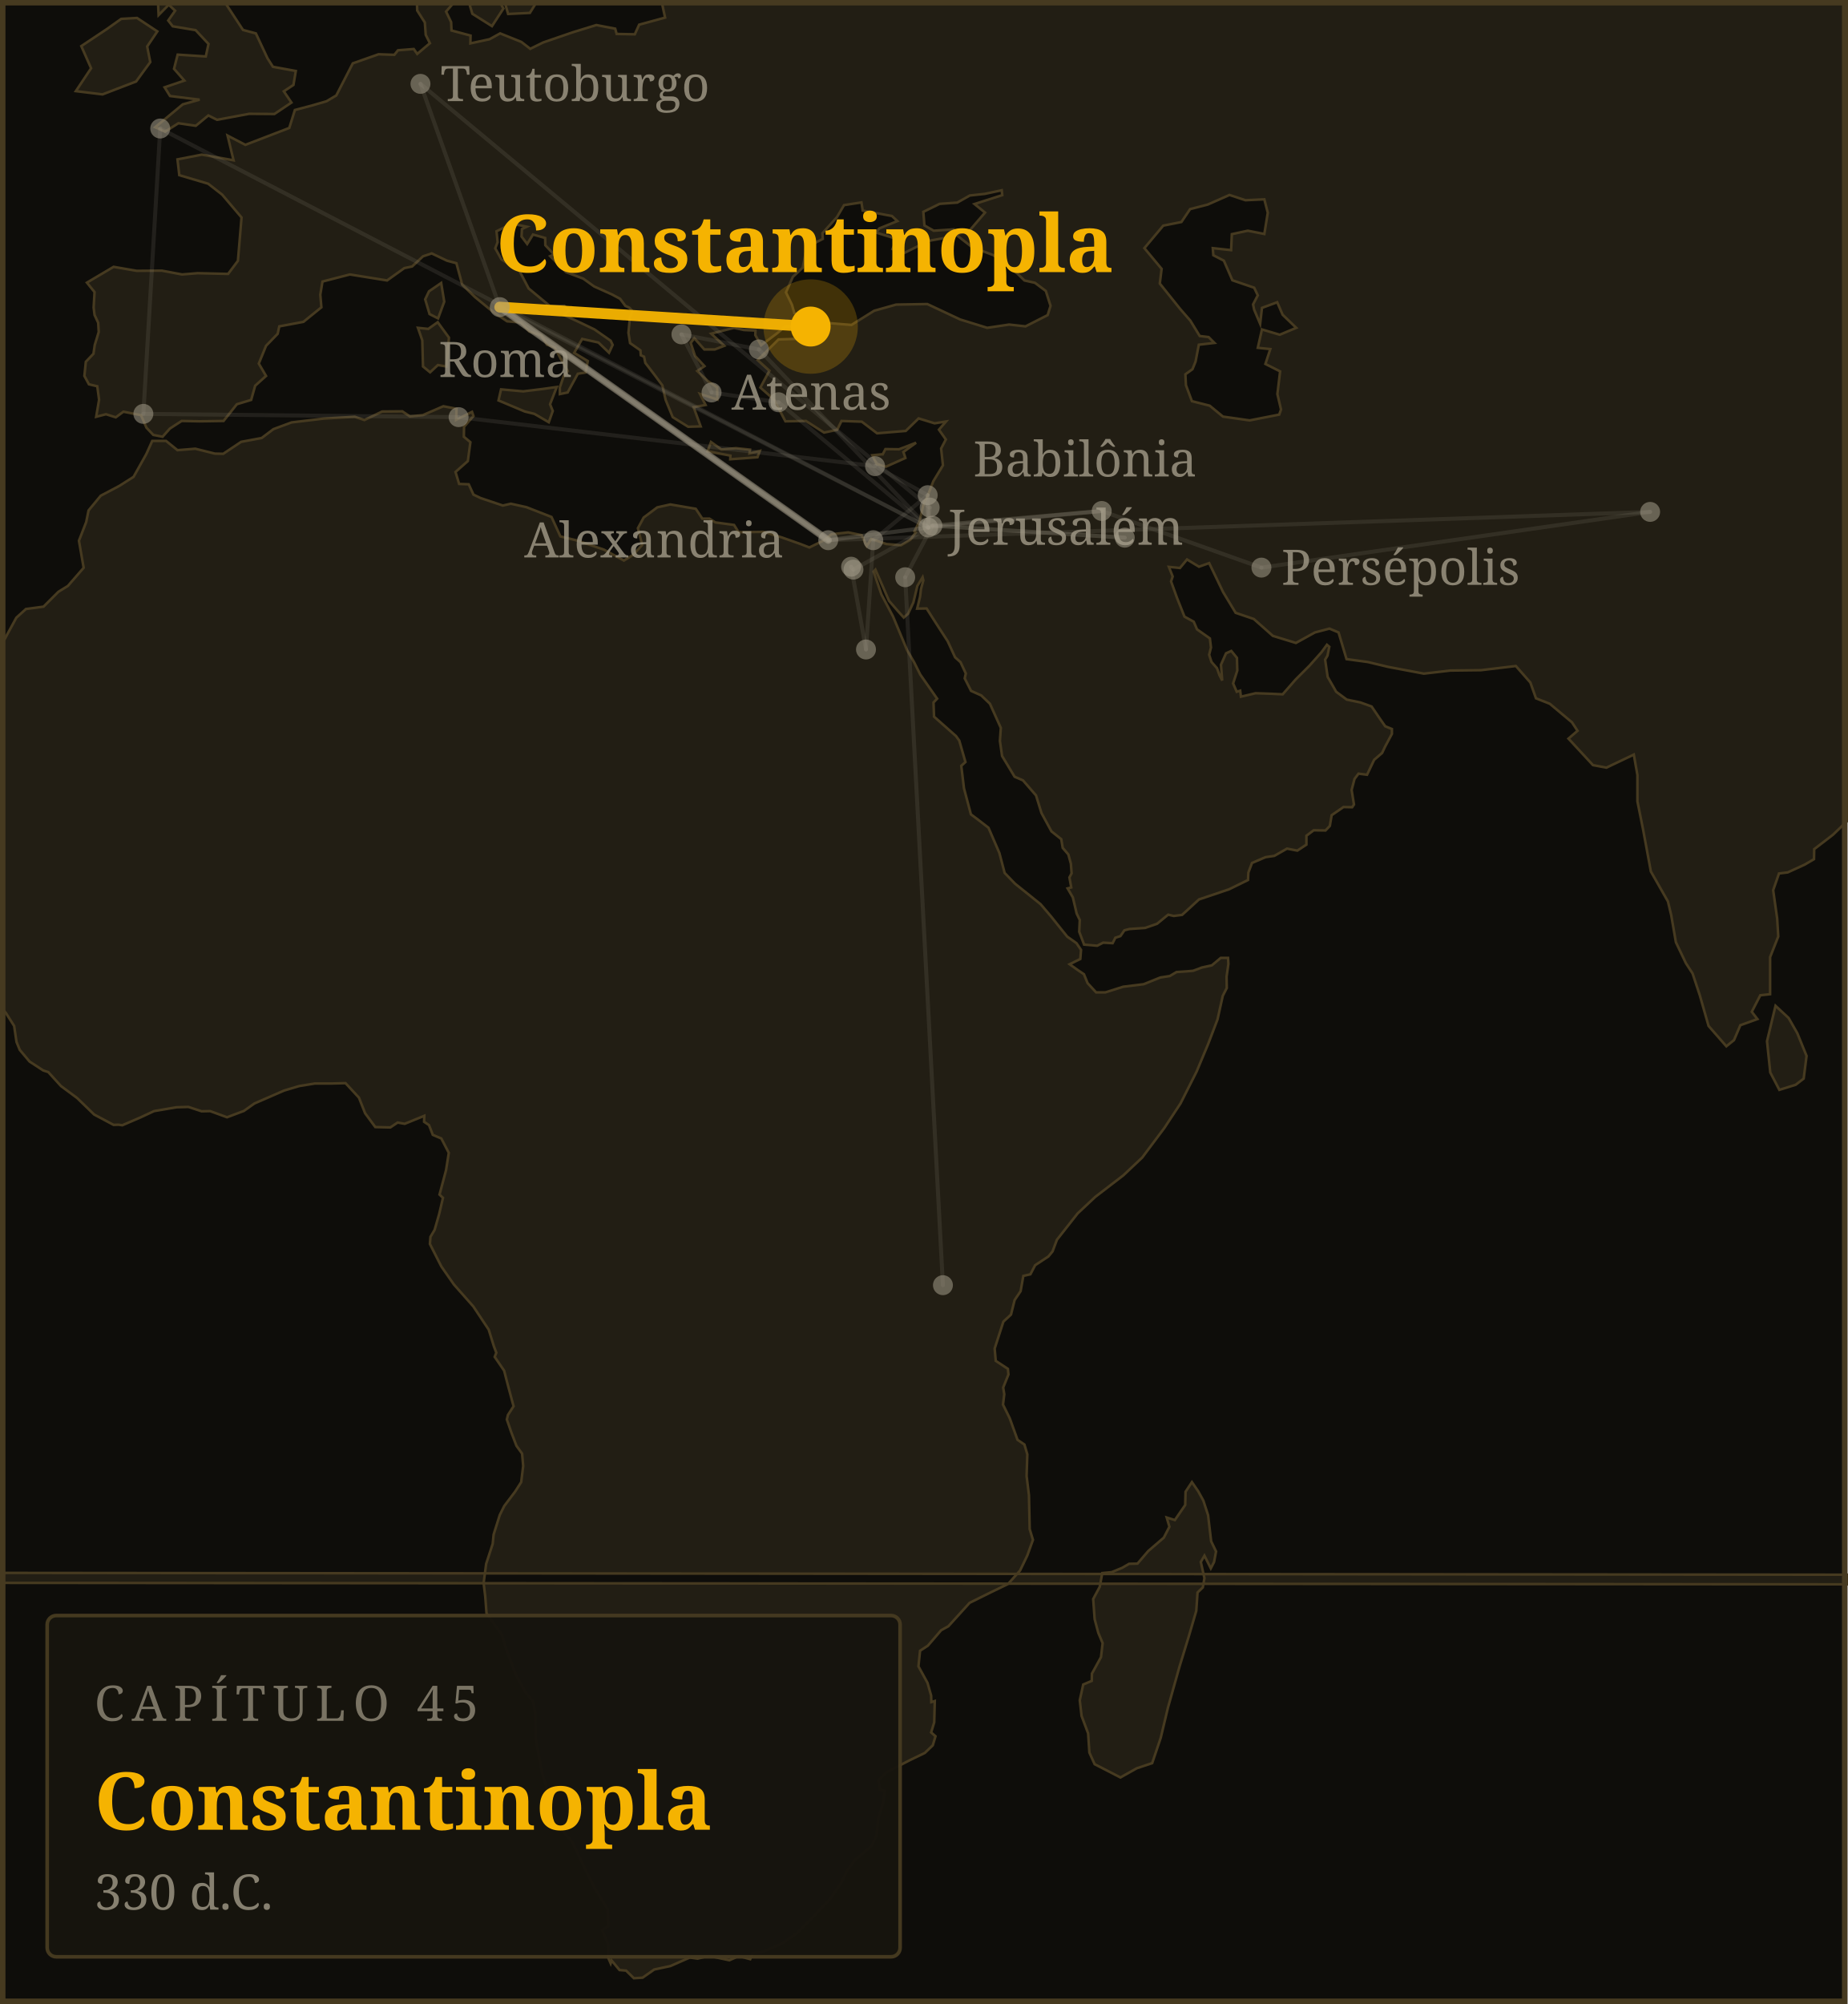
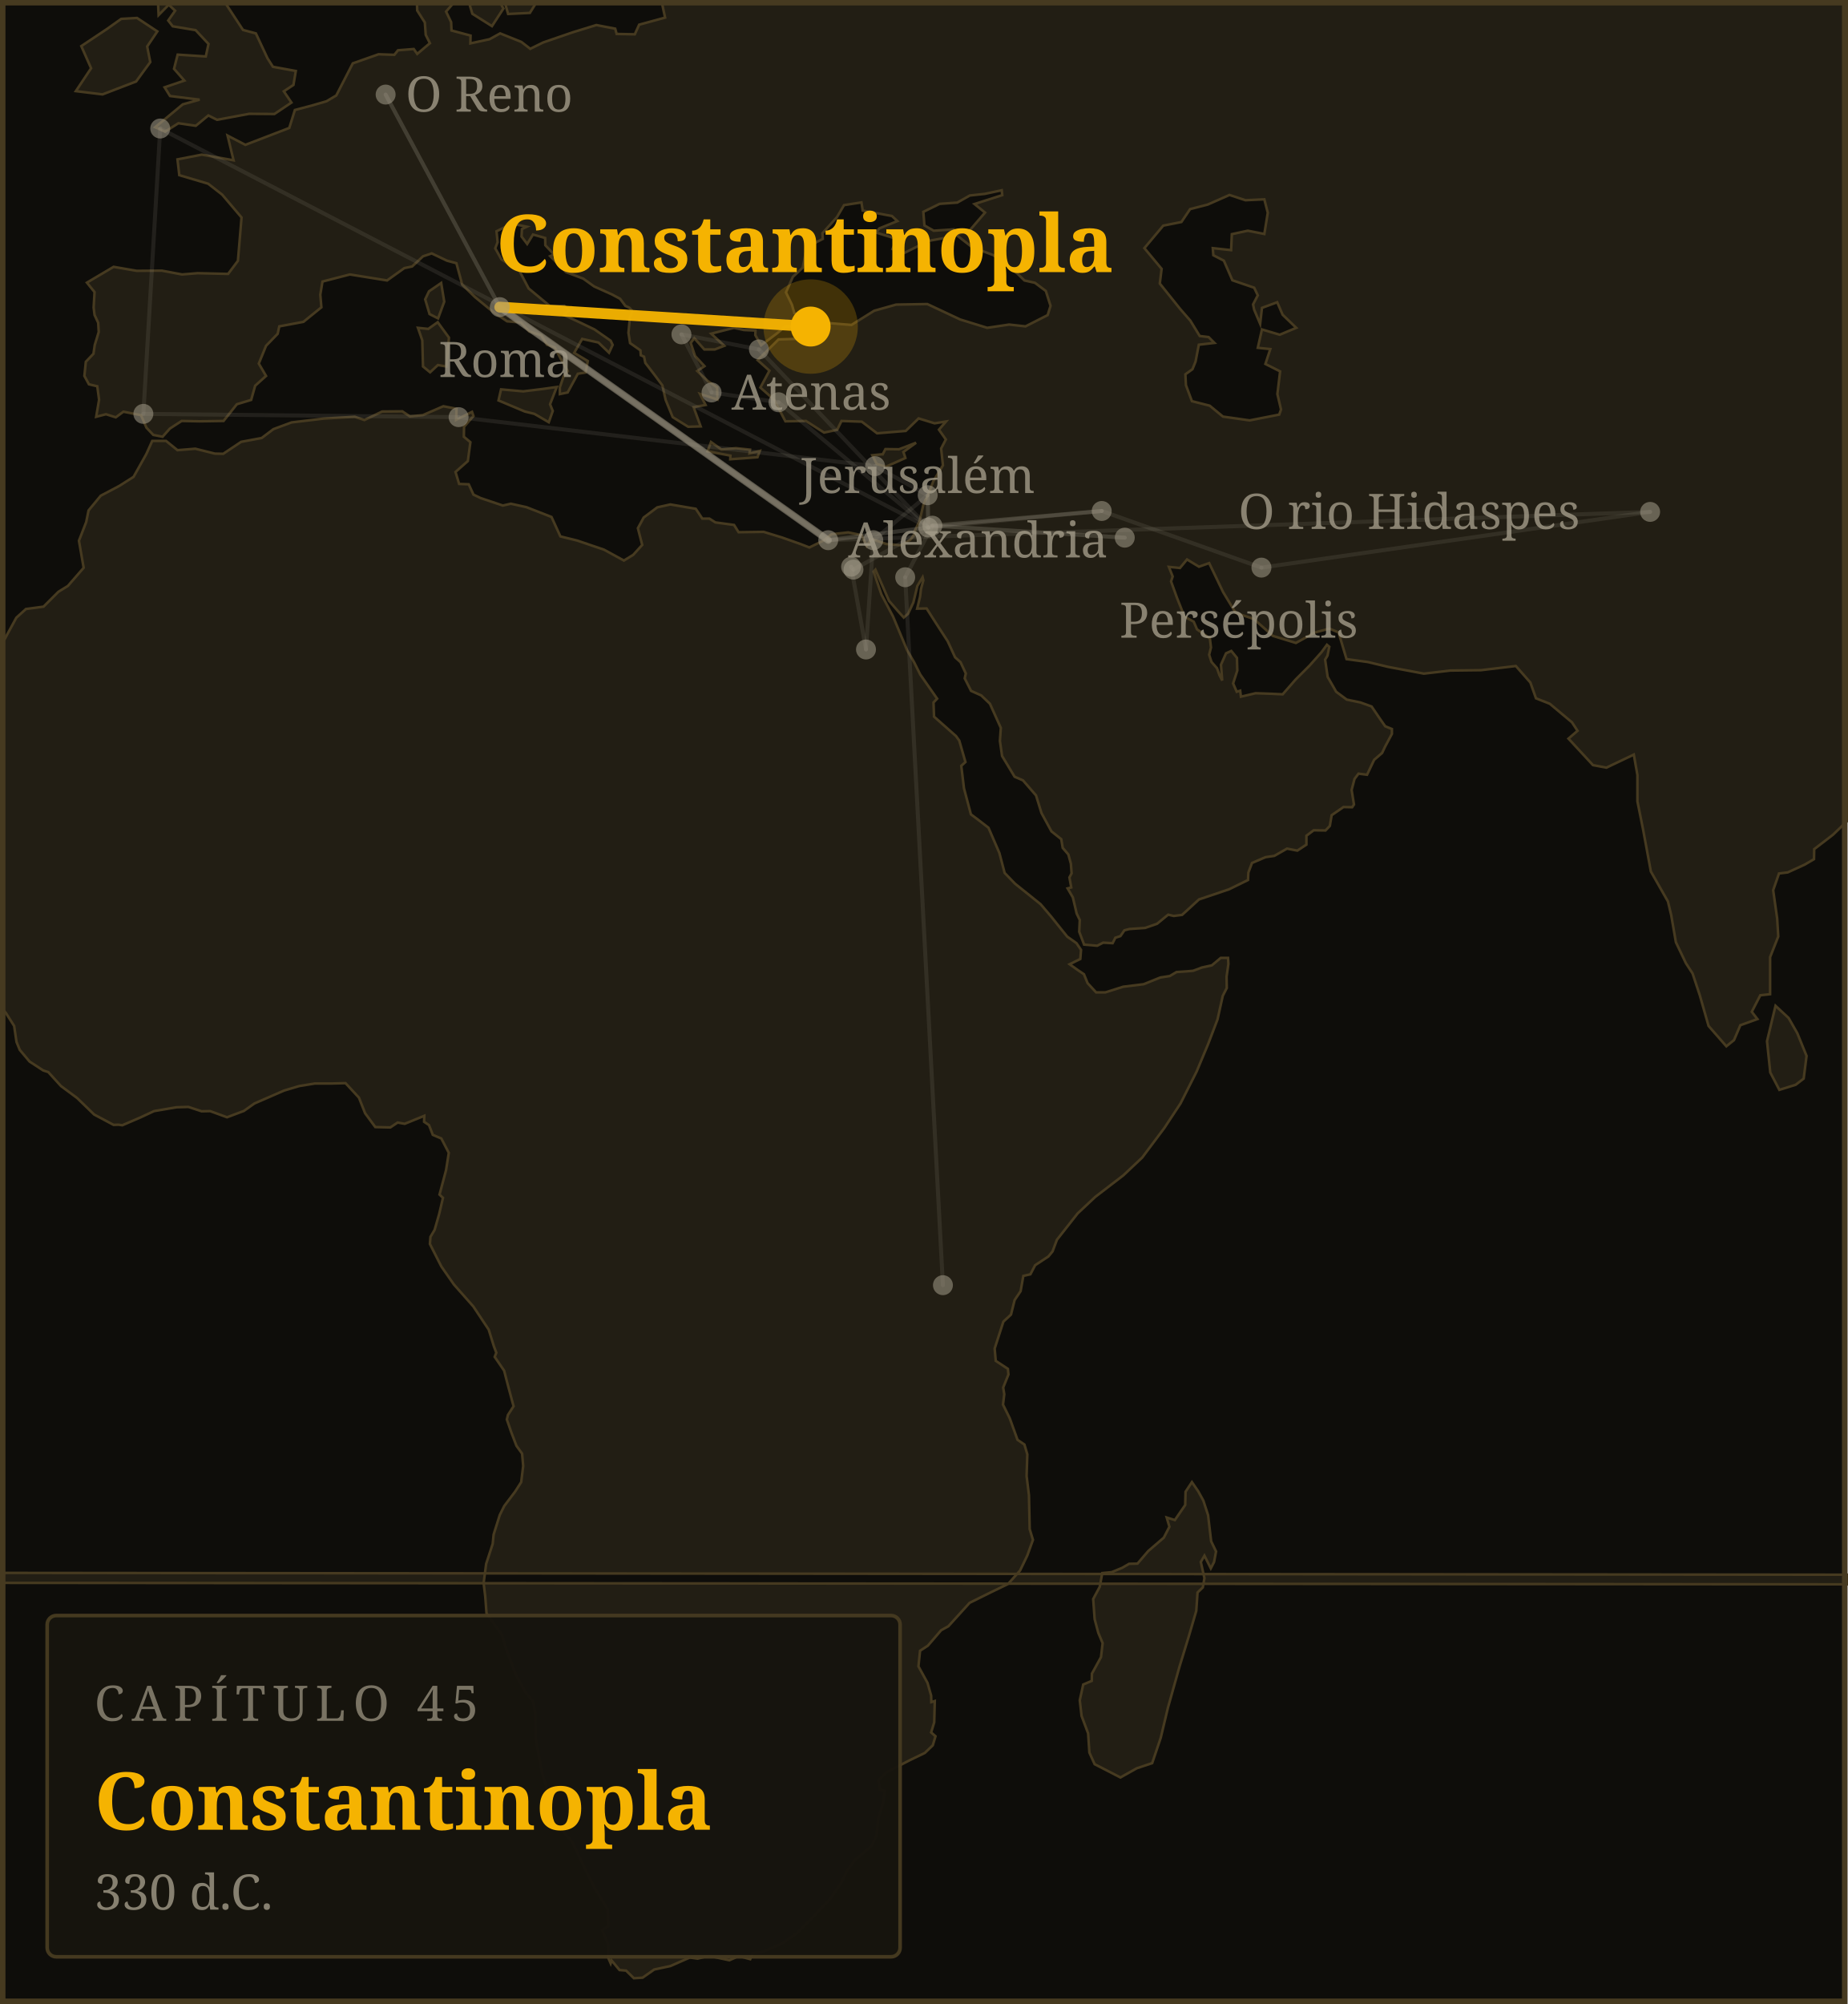
<svg xmlns="http://www.w3.org/2000/svg" viewBox="0 0 1018 1104" width="100%" role="img" aria-label="Mapa da caminhada da família até o capítulo 45">
  <rect width="1018" height="1104" fill="#0e0d0a" />
  <path d="M0.0 872.0L1018.4 872.8L1018.4 867.5L-0.0 866.5Z M665.7 834.7L667.4 849.1L670.1 854.7L669.0 860.5L667.2 864.0L663.7 857.0L661.7 860.5L663.7 869.4L662.8 874.5L659.9 877.3L659.2 887.4L655.1 901.4L650.0 918.0L643.6 940.7L639.6 957.4L634.9 971.3L626.5 974.1L617.4 979.2L611.4 976.1L603.2 971.9L600.3 965.5L599.6 954.9L596.0 945.3L595.0 936.7L596.9 928.0L601.6 926.0L601.7 922.0L606.7 912.9L607.6 905.2L605.2 899.5L603.2 892.0L602.4 880.9L606.0 874.2L607.4 866.6L612.6 866.1L618.4 863.7L622.2 861.5L626.8 861.4L632.7 854.5L641.3 847.1L644.4 841.1L642.9 836.0L647.4 837.4L653.1 829.1L653.3 821.8L656.8 816.5L660.3 821.6L663.1 826.7L665.7 834.7Z M989.5 597.6L980.5 600.4L975.5 590.8L973.7 573.6L978.4 554.1L985.6 560.8L990.4 569.2L995.5 581.7L993.9 594.2L989.5 597.6Z M504.8 243.9L497.8 249.0L498.6 251.3L498.9 252.3L488.2 257.1L483.1 255.6L480.7 250.8L485.7 250.3L486.4 250.3L487.9 247.4L495.4 247.5L504.8 243.9Z M391.8 243.5L397.5 247.6L405.6 246.9L413.3 247.7L413.0 249.8L418.7 248.4L417.4 251.9L402.4 253.0L402.5 251.0L389.9 248.6L391.8 243.5Z M306.8 213.2L303.1 222.7L304.6 226.4L302.4 232.6L294.5 228.0L289.2 226.7L274.7 220.6L276.1 214.5L288.3 215.6L298.9 214.3L306.8 213.2Z M241.2 177.5L247.4 186.0L246.0 201.9L241.3 201.1L237.0 205.1L233.1 201.9L232.7 187.5L230.3 180.6L236.0 181.2L241.2 177.5Z M244.8 166.2L241.4 175.4L236.7 173.0L234.3 164.9L236.4 160.5L243.1 155.9L244.8 166.2Z M75.0 44.9L56.5 52.0L41.8 50.2L50.2 37.6L44.8 25.4L58.9 16.0L66.8 10.4L75.5 9.9L86.7 17.3L81.1 25.6L82.8 34.2L75.0 44.9Z M277.4 4.7L271.1 14.4L260.3 7.6L258.8 2.6L268.9 0.0L274.8 0.0L277.4 4.7Z M113.4 0.0L113.1 0.3L123.8 1.1L133.9 16.5L141.0 18.4L147.4 32.1L150.4 36.8L163.0 39.1L161.7 46.8L156.4 50.3L160.6 56.5L151.2 62.8L137.3 62.7L119.6 66.0L114.8 63.6L107.9 69.3L98.3 67.9L91.0 72.5L85.5 70.1L100.7 57.5L110.0 54.9L93.7 52.9L90.7 48.1L101.6 44.4L95.9 37.9L97.9 30.1L113.4 31.1L114.9 24.2L107.8 16.6L95.2 14.5L92.7 11.3L96.5 5.9L93.0 2.6L87.4 8.3L87.0 0.0Z M1018.4 0.0L1018.4 451.6L1017.8 452.4L1010.0 459.9L999.7 467.8L999.6 473.3L994.5 476.3L985.1 480.6L980.3 481.2L977.1 490.4L979.3 506.0L979.9 515.9L975.4 527.3L975.4 547.7L970.0 548.3L965.3 557.4L968.4 561.4L959.0 564.8L955.5 573.0L951.3 576.4L941.5 565.2L936.7 548.4L932.7 536.3L929.0 530.6L923.5 519.1L920.9 504.1L919.1 496.6L909.7 480.1L905.4 456.9L902.3 441.5L902.3 427.0L900.3 415.7L885.2 422.9L877.8 421.5L864.3 406.9L869.3 402.6L866.2 397.9L854.0 387.7L846.4 384.7L843.3 376.0L835.3 366.9L816.1 369.2L799.2 369.4L784.6 371.1L765.0 367.4L753.7 364.7L742.0 363.1L737.6 348.4L732.6 346.3L724.6 348.4L714.1 354.2L701.4 350.3L690.9 341.0L680.9 337.6L674.0 326.2L666.3 310.2L660.7 312.2L654.1 308.2L650.2 312.9L644.1 312.3L646.2 317.6L645.3 320.3L648.6 329.4L652.7 339.7L657.8 342.5L659.6 346.7L666.7 351.7L667.3 356.7L666.3 360.7L667.6 364.7L670.6 368.1L672.0 372.0L673.5 374.9L672.8 366.2L675.6 359.9L678.5 358.6L681.6 362.4L681.8 369.4L679.5 376.5L681.5 381.1L683.4 380.5L683.8 383.8L691.9 381.9L700.5 382.2L706.8 382.5L713.9 374.4L721.6 366.7L728.2 359.3L731.2 355.2L732.5 356.3L731.5 361.2L730.2 363.4L731.6 372.9L736.3 381.1L742.1 385.4L749.7 387.0L755.8 389.2L760.5 396.1L763.3 400.1L767.0 401.6L767.0 404.3L763.2 411.4L761.6 414.8L757.2 418.6L753.3 426.8L748.6 426.2L746.4 429.1L744.8 435.2L746.1 443.2L745.1 444.7L740.3 444.6L733.8 449.1L732.8 455.0L730.4 457.5L723.9 457.4L719.9 460.4L719.9 465.3L714.9 468.6L709.2 467.5L702.2 471.5L697.4 472.2L689.9 475.4L687.9 480.7L687.7 484.8L677.3 489.9L660.7 495.5L651.4 504.0L646.8 504.6L643.7 503.9L637.6 508.9L631.0 511.2L622.3 511.8L619.6 512.5L617.4 515.7L614.6 516.6L613.1 519.6L607.9 519.3L604.6 521.0L597.4 520.4L594.7 513.3L595.0 506.8L593.3 503.3L591.2 494.4L588.3 489.4L590.3 488.9L589.3 483.4L590.5 481.1L590.1 475.8L588.7 470.7L585.6 467.1L584.8 462.3L579.4 458.0L573.9 447.9L570.9 438.2L563.7 429.9L559.1 427.9L552.2 416.5L551.0 408.2L551.5 401.0L545.5 387.7L540.7 383.1L535.1 380.6L531.6 373.7L532.2 371.0L529.3 364.8L526.3 362.1L522.2 353.2L515.9 343.5L510.6 335.2L505.4 335.3L507.0 328.7L507.5 324.5L508.8 319.7L508.4 318.0L505.5 322.8L503.3 331.9L500.4 338.1L498.0 340.2L494.5 336.3L489.9 331.0L482.4 313.8L481.4 314.9L485.7 327.5L492.1 339.6L499.9 358.3L503.7 364.8L507.1 371.6L516.4 384.9L514.4 387.0L514.7 394.8L526.8 405.5L528.6 408.0L532.0 419.8L529.7 421.9L531.2 434.3L535.0 448.6L539.0 451.6L544.7 456.0L550.7 469.9L553.6 480.9L559.3 486.8L573.4 498.1L579.2 504.9L584.8 511.9L588.1 516.0L593.2 519.6L595.7 523.3L595.3 528.3L589.4 531.2L593.9 534.4L597.3 536.7L599.3 541.6L604.0 546.7L609.1 546.7L618.9 543.6L630.2 542.2L639.4 538.5L644.6 537.7L648.3 535.5L654.2 535.1L657.5 534.8L662.3 533.0L667.8 531.8L672.7 527.7L676.7 527.7L676.9 531.0L675.9 538.0L676.0 544.3L673.8 548.6L670.9 561.6L665.8 575.0L659.4 590.3L650.5 607.9L641.6 621.4L629.4 637.7L619.0 647.5L603.5 659.4L593.8 668.5L582.4 683.0L580.0 689.4L577.7 692.2L570.4 697.0L567.8 702.0L563.9 702.9L562.4 711.3L559.1 716.2L557.1 724.2L552.9 728.1L548.1 742.9L548.7 749.7L555.4 754.1L555.7 757.2L552.8 764.4L553.4 768.1L552.7 773.8L556.4 781.3L560.7 793.2L564.5 795.8L566.1 801.2L565.7 813.1L567.0 823.7L567.4 842.4L569.2 848.3L566.1 856.9L562.1 865.2L555.5 872.6L546.0 877.2L534.3 883.0L522.6 895.9L518.6 898.1L511.3 906.6L507.0 909.4L506.1 918.0L511.1 927.1L513.1 934.1L513.2 937.7L515.1 937.1L514.8 948.8L513.1 954.4L515.5 956.5L514.0 961.5L509.6 965.7L501.1 969.8L488.6 976.3L484.0 980.7L484.9 985.8L487.6 986.6L486.7 992.9L484.1 1001.6L482.9 1011.6L480.2 1017.0L473.1 1023.1L471.0 1024.8L466.6 1030.9L463.7 1037.1L457.8 1045.7L446.1 1058.1L438.8 1065.3L430.9 1070.7L420.0 1075.4L414.8 1076.0L413.4 1079.3L407.1 1077.6L401.9 1079.9L390.7 1077.5L384.4 1079.0L380.1 1078.4L369.4 1083.1L360.5 1085.0L354.1 1089.5L349.3 1089.8L345.0 1085.6L341.4 1085.3L337.0 1080.0L336.5 1081.6L335.1 1078.4L335.2 1071.4L331.8 1063.3L335.1 1061.1L334.9 1051.9L328.0 1040.7L322.8 1030.5L322.8 1030.5L315.4 1014.9L307.6 1005.9L303.6 997.1L301.3 985.4L298.7 976.7L295.2 958.2L295.0 943.9L293.7 937.3L289.6 932.4L284.2 922.5L278.8 908.1L276.5 900.5L268.1 888.8L267.4 879.6L266.5 872.1L267.9 861.5L271.5 850.5L272.0 845.4L275.4 834.6L277.9 829.6L283.8 821.8L287.2 816.5L288.3 807.6L287.7 800.8L284.6 796.5L281.8 789.2L279.3 782.0L279.9 779.5L283.0 774.7L279.9 763.2L277.8 755.1L272.6 747.5L273.5 745.2L272.1 741.5L269.3 732.5L260.8 719.7L250.1 707.6L243.2 697.7L236.9 685.3L237.2 681.4L239.5 677.5L242.0 668.8L244.1 659.9L242.2 658.1L245.8 644.6L247.3 635.1L243.2 627.2L238.5 625.2L236.4 619.8L233.7 618.0L233.8 614.7L223.0 619.1L219.1 618.4L215.1 621.1L206.8 620.9L201.2 613.3L197.8 604.7L190.4 596.7L182.6 596.9L173.5 596.9L164.9 598.3L156.5 600.8L140.2 607.9L134.4 612.0L125.1 615.5L115.8 612.1L111.1 612.2L103.8 609.8L97.2 610.0L84.9 612.1L77.6 615.5L67.4 619.9L65.3 619.6L62.6 619.7L51.9 614.0L42.5 604.9L33.6 598.3L26.6 590.6L23.8 589.7L16.3 584.8L10.9 578.4L9.1 574.0L7.8 565.2L3.3 558.1L0.0 554.3L0.0 354.0L2.3 352.6L9.0 340.3L14.3 335.5L24.0 334.2L32.2 326.0L37.4 322.8L46.1 312.8L43.5 297.9L47.5 287.6L48.8 281.2L55.5 273.1L65.9 267.6L73.6 262.7L80.6 250.2L83.9 242.9L91.5 242.9L97.8 248.0L107.6 247.2L118.4 249.9L123.0 250.0L132.9 243.4L144.2 241.3L150.7 236.4L160.7 232.7L178.4 230.6L195.5 229.6L200.8 231.4L210.6 226.7L221.7 226.6L225.9 229.4L233.0 228.7L244.3 223.8L251.6 225.2L251.3 231.3L260.1 226.9L260.9 229.2L255.7 235.1L255.6 240.6L259.2 243.6L257.8 254.0L251.0 260.0L253.0 266.6L258.3 266.8L260.9 272.5L264.9 274.4L277.1 278.5L281.5 277.5L290.1 279.4L303.9 284.8L308.8 295.5L318.1 297.8L332.8 302.8L343.8 308.8L348.9 305.7L353.9 300.2L351.5 291.0L354.7 285.1L362.2 279.5L369.4 277.9L383.4 280.3L387.0 285.7L390.9 285.7L394.2 287.8L404.5 289.2L407.0 293.2L420.8 293.0L430.9 296.1L441.1 299.7L446.0 301.6L454.0 297.7L458.2 294.3L467.4 293.3L474.8 294.8L477.6 300.8L480.1 296.9L488.4 299.7L496.5 300.4L501.6 297.4L504.6 293.4L503.9 292.7L506.7 287.1L508.8 278.1L510.2 275.0L510.5 274.9L514.3 265.1L519.4 256.7L519.6 256.3L518.6 247.1L521.2 242.1L517.4 236.7L521.3 232.2L515.0 233.2L506.2 230.5L499.1 237.4L483.3 238.7L474.9 232.3L463.7 231.9L461.3 236.8L454.1 238.3L444.1 231.9L432.8 232.1L426.6 220.2L419.0 213.5L424.0 204.2L417.5 198.4L429.0 187.0L445.0 186.5L449.4 177.4L469.2 179.0L481.7 171.2L493.8 167.8L511.0 167.5L529.1 176.0L544.0 180.6L556.1 178.8L565.1 179.8L577.3 173.6L578.9 168.5L576.3 160.3L570.3 155.8L564.5 154.5L560.7 150.8L547.5 140.6L535.6 136.1L526.6 129.1L534.2 127.1L542.8 117.1L537.0 112.4L552.3 107.5L552.0 104.8L542.7 106.8L534.4 107.7L527.5 111.6L517.8 112.3L508.8 116.7L509.4 124.2L514.5 127.1L525.1 126.4L523.1 130.6L511.7 132.7L497.6 139.7L491.8 137.2L494.1 131.6L482.7 128.1L484.6 125.8L494.5 121.8L491.5 119.0L475.4 116.0L474.7 111.5L465.1 113.0L461.2 119.6L453.2 128.5L453.4 131.6L448.3 134.2L445.2 133.0L442.3 147.5L436.9 152.5L433.1 161.1L436.4 167.9L437.7 172.5L446.8 176.4L444.8 179.3L432.5 180.0L428.1 183.7L419.4 190.2L416.2 184.6L416.3 182.1L409.9 181.8L404.5 180.6L391.9 183.8L399.1 190.5L393.9 192.5L388.1 192.5L382.6 186.3L380.6 188.9L383.0 196.1L388.2 201.7L384.2 204.4L390.0 209.9L395.2 213.4L395.3 220.1L385.7 217.0L388.8 223.1L382.2 224.3L386.1 234.9L379.2 235.1L370.7 229.8L366.8 220.3L365.0 212.3L360.9 206.8L355.6 199.9L354.9 196.5L353.1 195.7L352.9 193.0L347.2 189.0L346.3 183.3L347.1 175.1L348.5 171.4L346.8 169.5L344.6 168.5L341.7 164.6L337.2 162.2L327.4 157.8L321.4 153.5L311.9 149.9L303.2 141.1L305.3 140.2L300.5 135.1L300.4 131.1L293.7 129.2L290.5 134.4L287.4 130.3L287.6 126.2L288.0 126.0L290.3 124.9L282.1 123.2L273.6 127.4L274.2 133.4L272.9 136.8L276.3 142.9L286.1 149.0L291.3 158.9L302.9 168.5L311.0 168.5L313.5 171.1L310.6 173.5L319.9 177.8L327.6 181.5L336.5 187.7L337.6 190.0L335.6 194.3L329.8 188.7L320.8 186.7L316.4 194.4L323.9 198.9L322.7 205.2L318.4 205.9L312.8 216.2L308.5 217.1L308.5 213.4L310.7 207.0L312.9 204.4L308.9 197.5L305.7 191.4L301.4 189.9L298.3 184.7L291.6 182.6L287.1 177.7L279.4 177.0L271.3 171.5L261.8 163.7L254.7 156.8L251.5 145.0L246.3 143.6L237.9 139.6L233.1 141.2L227.1 146.8L222.8 147.7L213.3 154.5L192.8 151.2L177.7 155.1L176.5 162.3L177.1 169.3L167.2 177.3L153.9 179.8L153.0 183.9L146.6 190.5L142.6 200.3L146.6 207.1L140.6 212.5L138.4 220.3L130.5 222.7L123.2 231.9L110.0 232.1L100.1 231.9L93.6 236.1L89.6 240.6L84.5 239.6L80.7 235.6L77.7 228.7L68.0 226.8L63.8 229.9L58.4 228.2L53.0 229.6L54.6 220.2L53.6 212.8L49.0 211.7L46.5 207.1L47.3 199.3L51.5 194.9L52.2 190.1L54.4 182.9L54.1 177.8L52.1 173.5L51.6 169.4L52.1 160.9L47.9 155.7L62.6 147.0L75.3 149.2L89.2 149.1L100.3 151.2L108.9 150.5L125.7 150.9L131.1 143.7L133.1 119.8L122.4 107.2L114.7 101.2L98.8 96.5L97.8 87.8L111.2 85.2L128.7 88.3L125.4 74.7L135.2 79.8L159.4 70.5L162.5 60.6L171.6 58.2L179.9 55.8L185.3 52.6L194.4 34.9L208.6 29.9L217.3 30.2L219.3 27.7L228.0 27.0L229.9 29.7L236.9 23.8L234.6 19.2L234.1 12.4L229.9 5.8L229.7 0.0L251.3 0.0L245.8 6.4L248.6 12.2L248.8 16.8L259.3 19.6L259.2 23.9L269.8 21.6L275.6 18.4L287.3 23.1L292.2 26.9L299.3 23.4L315.6 17.8L328.6 13.8L339.0 15.8L339.8 18.7L349.8 18.9L352.2 13.6L366.5 9.7L364.4 0.0L296.4 0.0L292.0 7.1L280.0 7.7L277.8 0.0Z M655.9 176.6L661.1 185.1L666.0 185.7L669.2 188.9L660.6 189.9L658.8 199.2L657.1 203.4L653.2 206.2L653.5 212.2L656.8 221.0L666.6 223.5L673.9 229.5L688.6 231.6L704.9 228.4L705.9 225.6L703.9 217.1L705.4 204.6L697.3 200.5L700.0 192.3L693.1 191.6L695.4 181.5L705.2 184.4L714.3 180.6L706.8 173.4L703.8 166.5L695.4 169.6L694.4 178.4L691.1 170.6L690.5 167.7L693.1 162.7L691.1 158.5L679.1 154.4L674.4 143.6L668.6 140.6L668.3 136.7L678.4 137.8L678.8 129.0L687.6 127.1L696.7 128.9L698.6 117.2L696.7 109.8L686.3 110.3L677.5 107.4L665.5 112.7L655.8 115.2L651.0 122.3L641.0 124.3L630.6 136.7L640.1 148.1L639.1 156.2L650.4 170.3L655.9 176.6Z" fill="#221e14" stroke="#463a20" stroke-width="1.4" />
  <path d="M519.6 708.0L498.8 318.0" fill="none" stroke="#a39b88" stroke-width="2.2" stroke-linecap="round" opacity="0.14" />
  <path d="M498.8 318.0L513.8 289.6" fill="none" stroke="#a39b88" stroke-width="2.2" stroke-linecap="round" opacity="0.14" />
  <path d="M513.8 289.6L619.8 296.2" fill="none" stroke="#a39b88" stroke-width="2.2" stroke-linecap="round" opacity="0.14" />
  <path d="M619.8 296.2L513.8 289.6" fill="none" stroke="#a39b88" stroke-width="2.2" stroke-linecap="round" opacity="0.14" />
  <path d="M513.8 289.6L607.1 281.5" fill="none" stroke="#a39b88" stroke-width="2.2" stroke-linecap="round" opacity="0.14" />
  <path d="M607.1 281.5L513.8 289.6" fill="none" stroke="#a39b88" stroke-width="2.2" stroke-linecap="round" opacity="0.14" />
  <path d="M513.8 289.6L470.3 313.8" fill="none" stroke="#a39b88" stroke-width="2.2" stroke-linecap="round" opacity="0.14" />
  <path d="M470.3 313.8L469.0 312.2" fill="none" stroke="#a39b88" stroke-width="2.2" stroke-linecap="round" opacity="0.14" />
  <path d="M469.0 312.2L477.2 357.8" fill="none" stroke="#a39b88" stroke-width="2.2" stroke-linecap="round" opacity="0.14" />
  <path d="M477.2 357.8L481.2 297.6" fill="none" stroke="#a39b88" stroke-width="2.2" stroke-linecap="round" opacity="0.14" />
  <path d="M481.2 297.6L511.2 272.8" fill="none" stroke="#a39b88" stroke-width="2.2" stroke-linecap="round" opacity="0.14" />
  <path d="M511.2 272.8L482.2 256.8" fill="none" stroke="#a39b88" stroke-width="2.2" stroke-linecap="round" opacity="0.14" />
  <path d="M482.2 256.8L252.7 229.8" fill="none" stroke="#a39b88" stroke-width="2.2" stroke-linecap="round" opacity="0.14" />
  <path d="M252.7 229.8L79.0 228.0" fill="none" stroke="#a39b88" stroke-width="2.2" stroke-linecap="round" opacity="0.14" />
  <path d="M79.0 228.0L88.3 70.8" fill="none" stroke="#a39b88" stroke-width="2.2" stroke-linecap="round" opacity="0.14" />
  <path d="M88.3 70.8L511.5 290.6" fill="none" stroke="#a39b88" stroke-width="2.2" stroke-linecap="round" opacity="0.14" />
  <path d="M511.5 290.6L511.2 272.8" fill="none" stroke="#a39b88" stroke-width="2.2" stroke-linecap="round" opacity="0.14" />
  <path d="M511.2 272.8L511.5 290.6" fill="none" stroke="#a39b88" stroke-width="2.2" stroke-linecap="round" opacity="0.14" />
  <path d="M511.5 290.6L429.0 221.6" fill="none" stroke="#a39b88" stroke-width="2.2" stroke-linecap="round" opacity="0.14" />
  <path d="M429.0 221.6L392.1 216.2" fill="none" stroke="#a39b88" stroke-width="2.2" stroke-linecap="round" opacity="0.14" />
  <path d="M392.1 216.2L375.5 184.2" fill="none" stroke="#a39b88" stroke-width="2.2" stroke-linecap="round" opacity="0.14" />
  <path d="M375.5 184.2L418.2 192.5" fill="none" stroke="#a39b88" stroke-width="2.2" stroke-linecap="round" opacity="0.14" />
  <path d="M418.2 192.5L511.5 290.6" fill="none" stroke="#a39b88" stroke-width="2.2" stroke-linecap="round" opacity="0.14" />
  <path d="M511.5 290.6L607.1 281.5" fill="none" stroke="#a39b88" stroke-width="2.2" stroke-linecap="round" opacity="0.14" />
  <path d="M607.1 281.5L695.1 312.7" fill="none" stroke="#a39b88" stroke-width="2.2" stroke-linecap="round" opacity="0.14" />
  <path d="M695.1 312.7L909.3 282.0" fill="none" stroke="#a39b88" stroke-width="2.2" stroke-linecap="round" opacity="0.14" />
  <path d="M909.3 282.0L456.4 297.6" fill="none" stroke="#a39b88" stroke-width="2.2" stroke-linecap="round" opacity="0.14" />
  <path d="M456.4 297.6L511.5 290.6" fill="none" stroke="#a39b88" stroke-width="2.2" stroke-linecap="round" opacity="0.14" />
  <path d="M511.5 290.6L456.4 297.6" fill="none" stroke="#a39b88" stroke-width="2.2" stroke-linecap="round" opacity="0.14" />
  <path d="M456.4 297.6L275.4 169.2" fill="none" stroke="#a39b88" stroke-width="2.2" stroke-linecap="round" opacity="0.14" />
-   <path d="M275.4 169.2L456.4 297.6" fill="none" stroke="#a39b88" stroke-width="2.2" stroke-linecap="round" opacity="0.14" />
-   <path d="M456.4 297.6L275.4 169.2" fill="none" stroke="#a39b88" stroke-width="2.2" stroke-linecap="round" opacity="0.14" />
-   <path d="M275.4 169.2L231.7 46.2" fill="none" stroke="#a39b88" stroke-width="2.2" stroke-linecap="round" opacity="0.14" />
-   <path d="M231.7 46.2L512.3 279.6" fill="none" stroke="#a39b88" stroke-width="2.2" stroke-linecap="round" opacity="0.14" />
-   <path d="M512.3 279.6L511.5 290.6" fill="none" stroke="#a39b88" stroke-width="2.2" stroke-linecap="round" opacity="0.14" />
-   <path d="M511.5 290.6L275.4 169.2" fill="none" stroke="#a39b88" stroke-width="2.2" stroke-linecap="round" opacity="0.14" />
+   <path d="M275.4 169.2L212.5 52.1" fill="none" stroke="#a39b88" stroke-width="2.2" stroke-linecap="round" opacity="0.14" />
+   <path d="M212.5 52.1L275.4 169.2" fill="none" stroke="#a39b88" stroke-width="2.2" stroke-linecap="round" opacity="0.14" />
  <path d="M275.4 169.2L456.4 297.6" fill="none" stroke="#a39b88" stroke-width="3.2" stroke-linecap="round" opacity="0.3" />
  <path d="M456.4 297.6L275.4 169.2" fill="none" stroke="#a39b88" stroke-width="4.0" stroke-linecap="round" opacity="0.5" />
  <path d="M275.4 169.2L446.7 179.9" fill="none" stroke="#f5b301" stroke-width="6.0" stroke-linecap="round" opacity="0.95" />
  <circle cx="446.7" cy="179.9" r="26" fill="#f5b301" opacity="0.22" />
  <circle cx="446.7" cy="179.9" r="11" fill="#f5b301" />
  <circle cx="275.4" cy="169.2" r="5.5" fill="#a39b88" opacity="0.55" />
+   <circle cx="456.4" cy="297.6" r="5.5" fill="#a39b88" opacity="0.55" />
  <circle cx="511.5" cy="290.6" r="5.5" fill="#a39b88" opacity="0.55" />
-   <circle cx="456.4" cy="297.6" r="5.5" fill="#a39b88" opacity="0.55" />
+   <circle cx="513.8" cy="289.6" r="5.5" fill="#a39b88" opacity="0.55" />
  <circle cx="392.1" cy="216.2" r="5.5" fill="#a39b88" opacity="0.55" />
-   <circle cx="513.8" cy="289.6" r="5.5" fill="#a39b88" opacity="0.55" />
  <circle cx="607.1" cy="281.5" r="5.5" fill="#a39b88" opacity="0.55" />
  <circle cx="511.2" cy="272.8" r="5.5" fill="#a39b88" opacity="0.55" />
-   <circle cx="512.3" cy="279.6" r="5.5" fill="#a39b88" opacity="0.55" />
-   <circle cx="231.7" cy="46.2" r="5.5" fill="#a39b88" opacity="0.55" />
+   <circle cx="212.5" cy="52.1" r="5.5" fill="#a39b88" opacity="0.55" />
  <circle cx="909.3" cy="282.0" r="5.5" fill="#a39b88" opacity="0.55" />
  <circle cx="695.1" cy="312.7" r="5.5" fill="#a39b88" opacity="0.55" />
  <circle cx="418.2" cy="192.5" r="5.5" fill="#a39b88" opacity="0.55" />
  <circle cx="375.5" cy="184.2" r="5.5" fill="#a39b88" opacity="0.55" />
  <circle cx="429.0" cy="221.6" r="5.5" fill="#a39b88" opacity="0.55" />
  <circle cx="88.3" cy="70.8" r="5.5" fill="#a39b88" opacity="0.55" />
  <circle cx="79.0" cy="228.0" r="5.5" fill="#a39b88" opacity="0.55" />
  <circle cx="252.7" cy="229.8" r="5.5" fill="#a39b88" opacity="0.55" />
  <circle cx="482.2" cy="256.8" r="5.5" fill="#a39b88" opacity="0.55" />
  <circle cx="481.2" cy="297.6" r="5.5" fill="#a39b88" opacity="0.55" />
  <circle cx="477.2" cy="357.8" r="5.5" fill="#a39b88" opacity="0.55" />
  <circle cx="469.0" cy="312.2" r="5.5" fill="#a39b88" opacity="0.55" />
  <circle cx="470.3" cy="313.8" r="5.5" fill="#a39b88" opacity="0.55" />
  <circle cx="619.8" cy="296.2" r="5.5" fill="#a39b88" opacity="0.55" />
  <circle cx="498.8" cy="318.0" r="5.5" fill="#a39b88" opacity="0.55" />
  <circle cx="519.6" cy="708.0" r="5.5" fill="#a39b88" opacity="0.55" />
  <text x="273.3" y="149.9" font-family="Georgia,serif" font-size="44" font-weight="bold" fill="#f5b301">Constantinopla</text>
  <text x="241.7" y="207.7" font-family="Georgia,serif" font-size="27" fill="#a39b88" opacity="0.8">Roma</text>
-   <text x="522.5" y="300.1" font-family="Georgia,serif" font-size="27" fill="#a39b88" opacity="0.8">Jerusalém</text>
-   <text x="288.9" y="307.1" font-family="Georgia,serif" font-size="27" fill="#a39b88" opacity="0.8">Alexandria</text>
+   <text x="467.4" y="307.1" font-family="Georgia,serif" font-size="27" fill="#a39b88" opacity="0.8">Alexandria</text>
+   <text x="440.7" y="271.6" font-family="Georgia,serif" font-size="27" fill="#a39b88" opacity="0.8">Jerusalém</text>
  <text x="403.1" y="225.7" font-family="Georgia,serif" font-size="27" fill="#a39b88" opacity="0.8">Atenas</text>
-   <text x="536.3" y="262.5" font-family="Georgia,serif" font-size="27" fill="#a39b88" opacity="0.8">Babilônia</text>
-   <text x="242.7" y="55.7" font-family="Georgia,serif" font-size="27" fill="#a39b88" opacity="0.8">Teutoburgo</text>
-   <text x="706.1" y="322.2" font-family="Georgia,serif" font-size="27" fill="#a39b88" opacity="0.8">Persépolis</text>
+   <text x="223.5" y="61.5" font-family="Georgia,serif" font-size="27" fill="#a39b88" opacity="0.8">O Reno</text>
+   <text x="682.4" y="291.4" font-family="Georgia,serif" font-size="27" fill="#a39b88" opacity="0.8">O rio Hidaspes</text>
+   <text x="616.9" y="351.3" font-family="Georgia,serif" font-size="27" fill="#a39b88" opacity="0.8">Persépolis</text>
  <rect x="26" y="890" width="470" height="188" rx="5" fill="#16140e" stroke="#463a20" stroke-width="2" opacity="0.96" />
  <text x="52" y="948" font-family="Georgia,serif" font-size="27" letter-spacing="4" fill="#a39b88" opacity="0.7">CAPÍTULO 45</text>
  <text x="52" y="1008" font-family="Georgia,serif" font-size="44" font-weight="bold" fill="#f5b301">Constantinopla</text>
  <text x="52" y="1052" font-family="Georgia,serif" font-size="27" fill="#a39b88" opacity="0.8">330 d.C.</text>
  <rect x="1.5" y="1.5" width="1015" height="1101" fill="none" stroke="#463a20" stroke-width="3" />
</svg>
